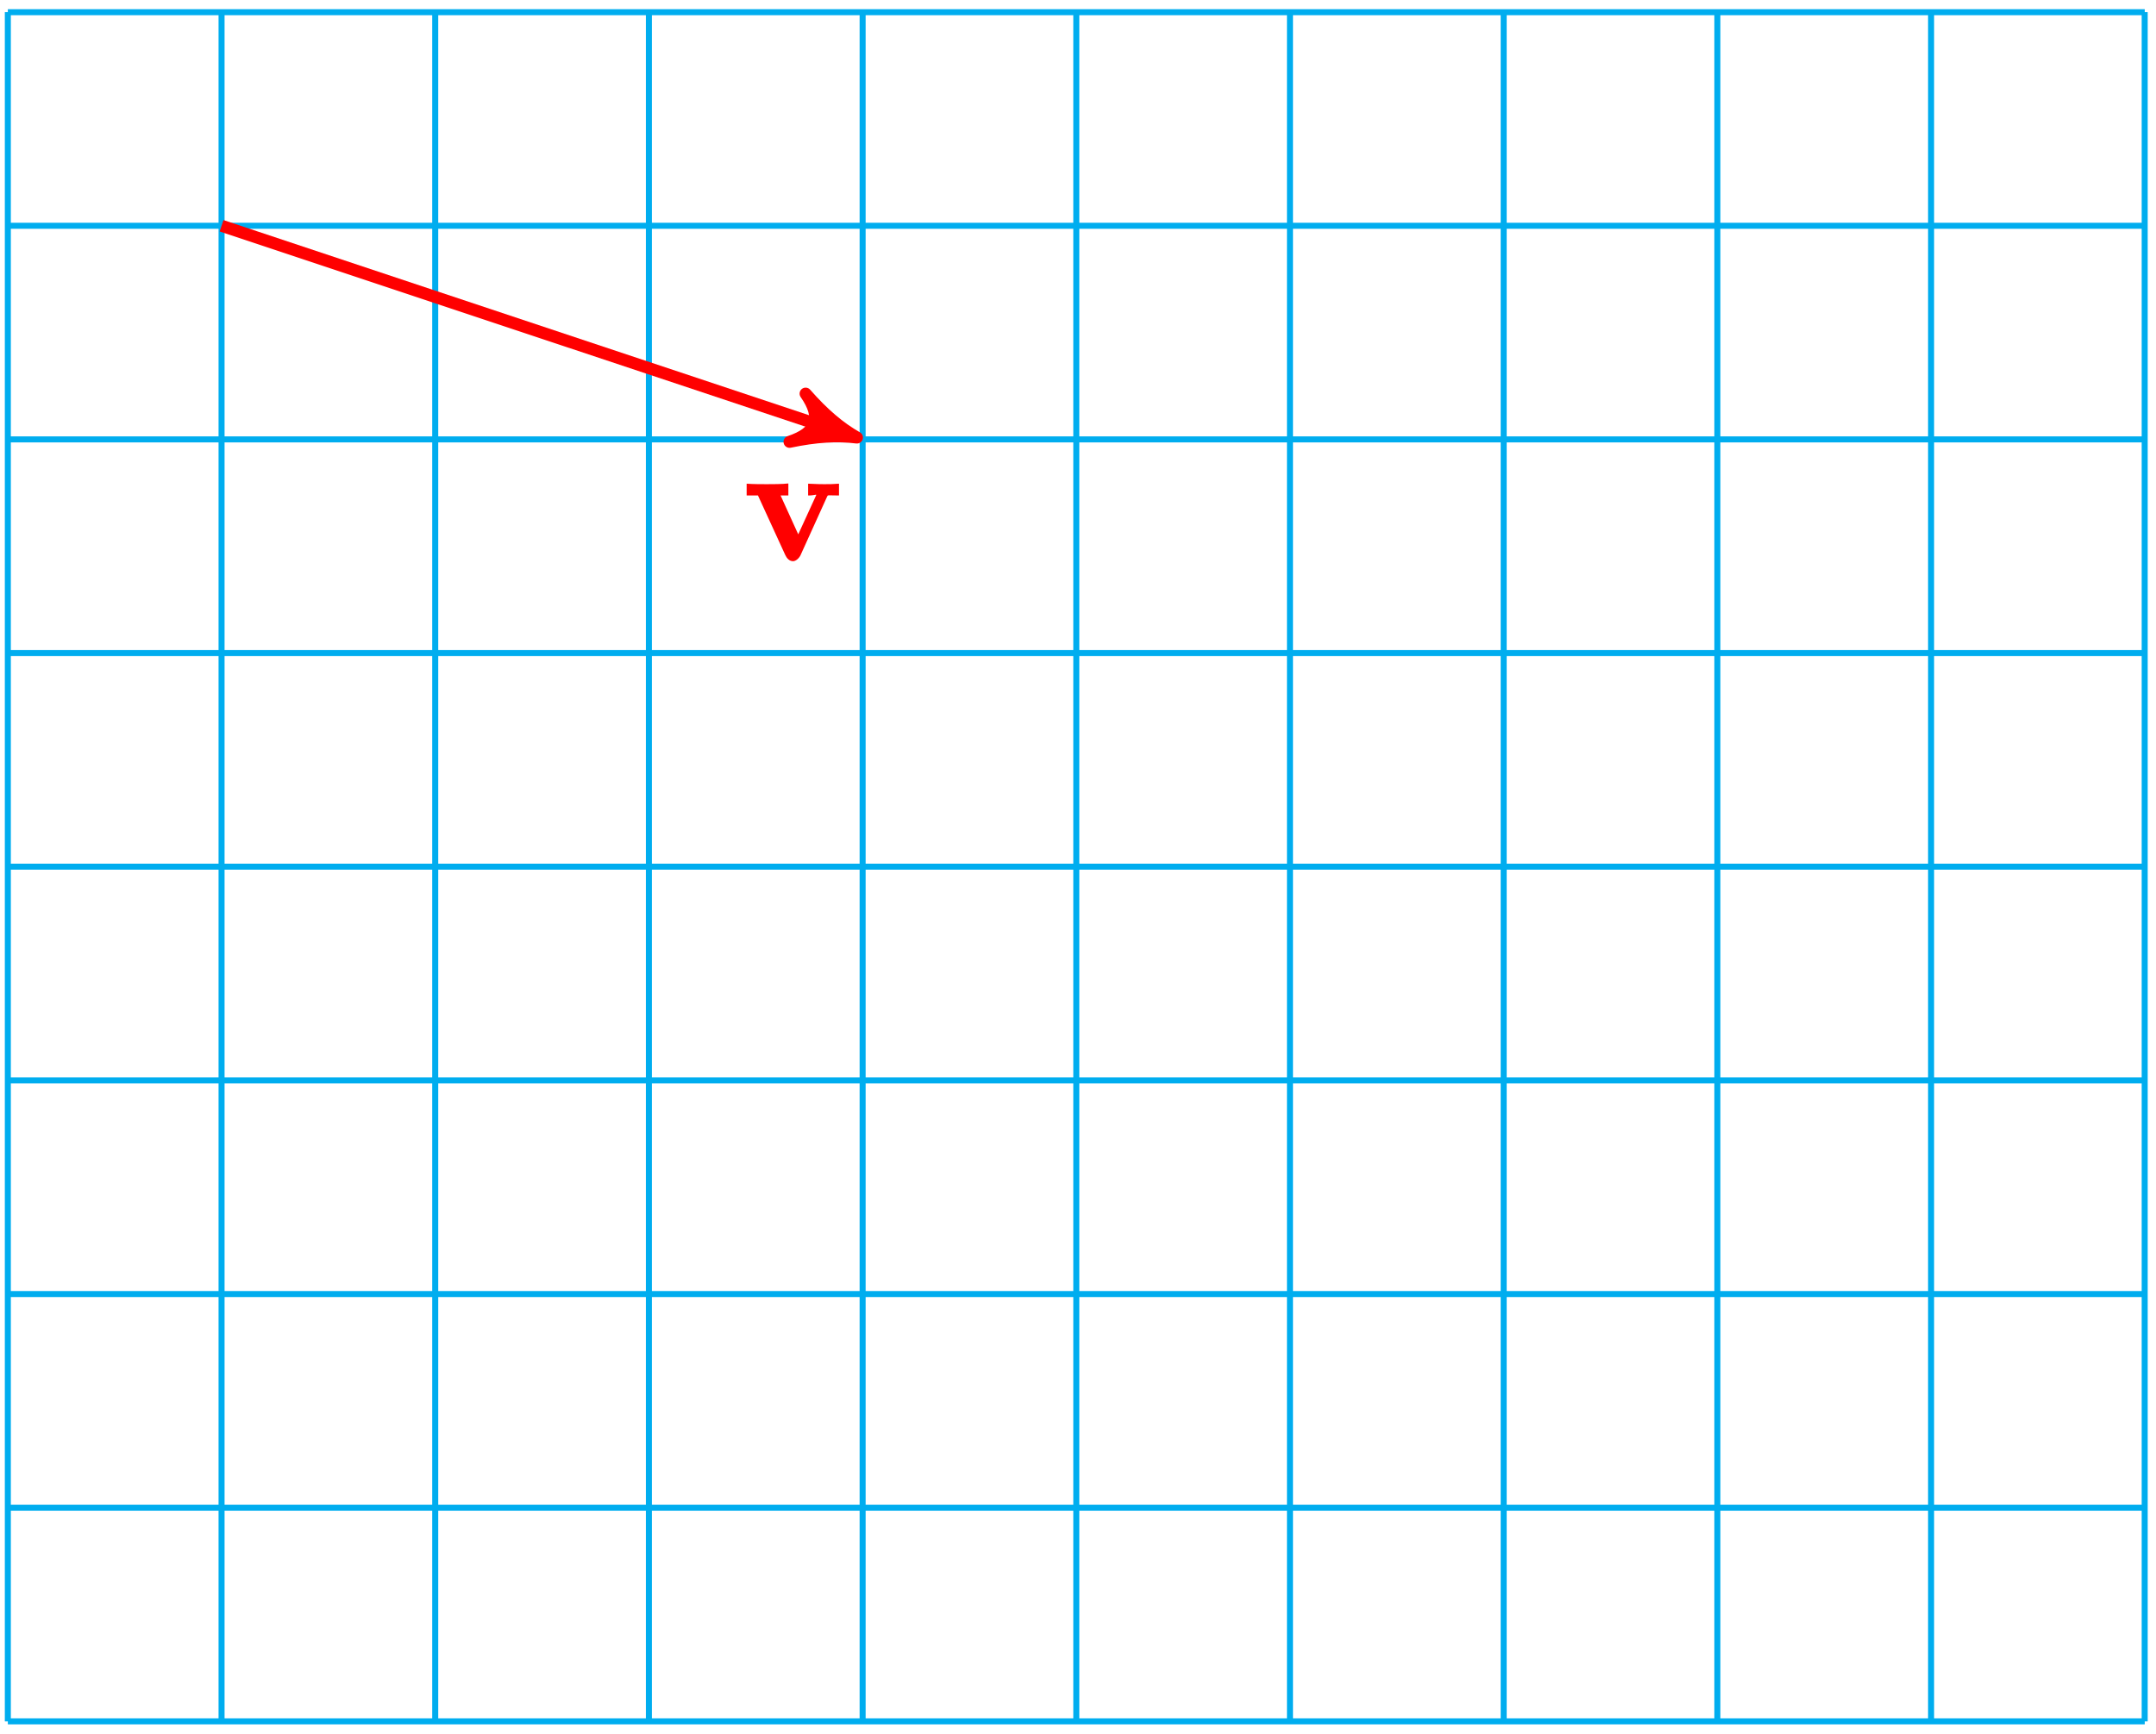
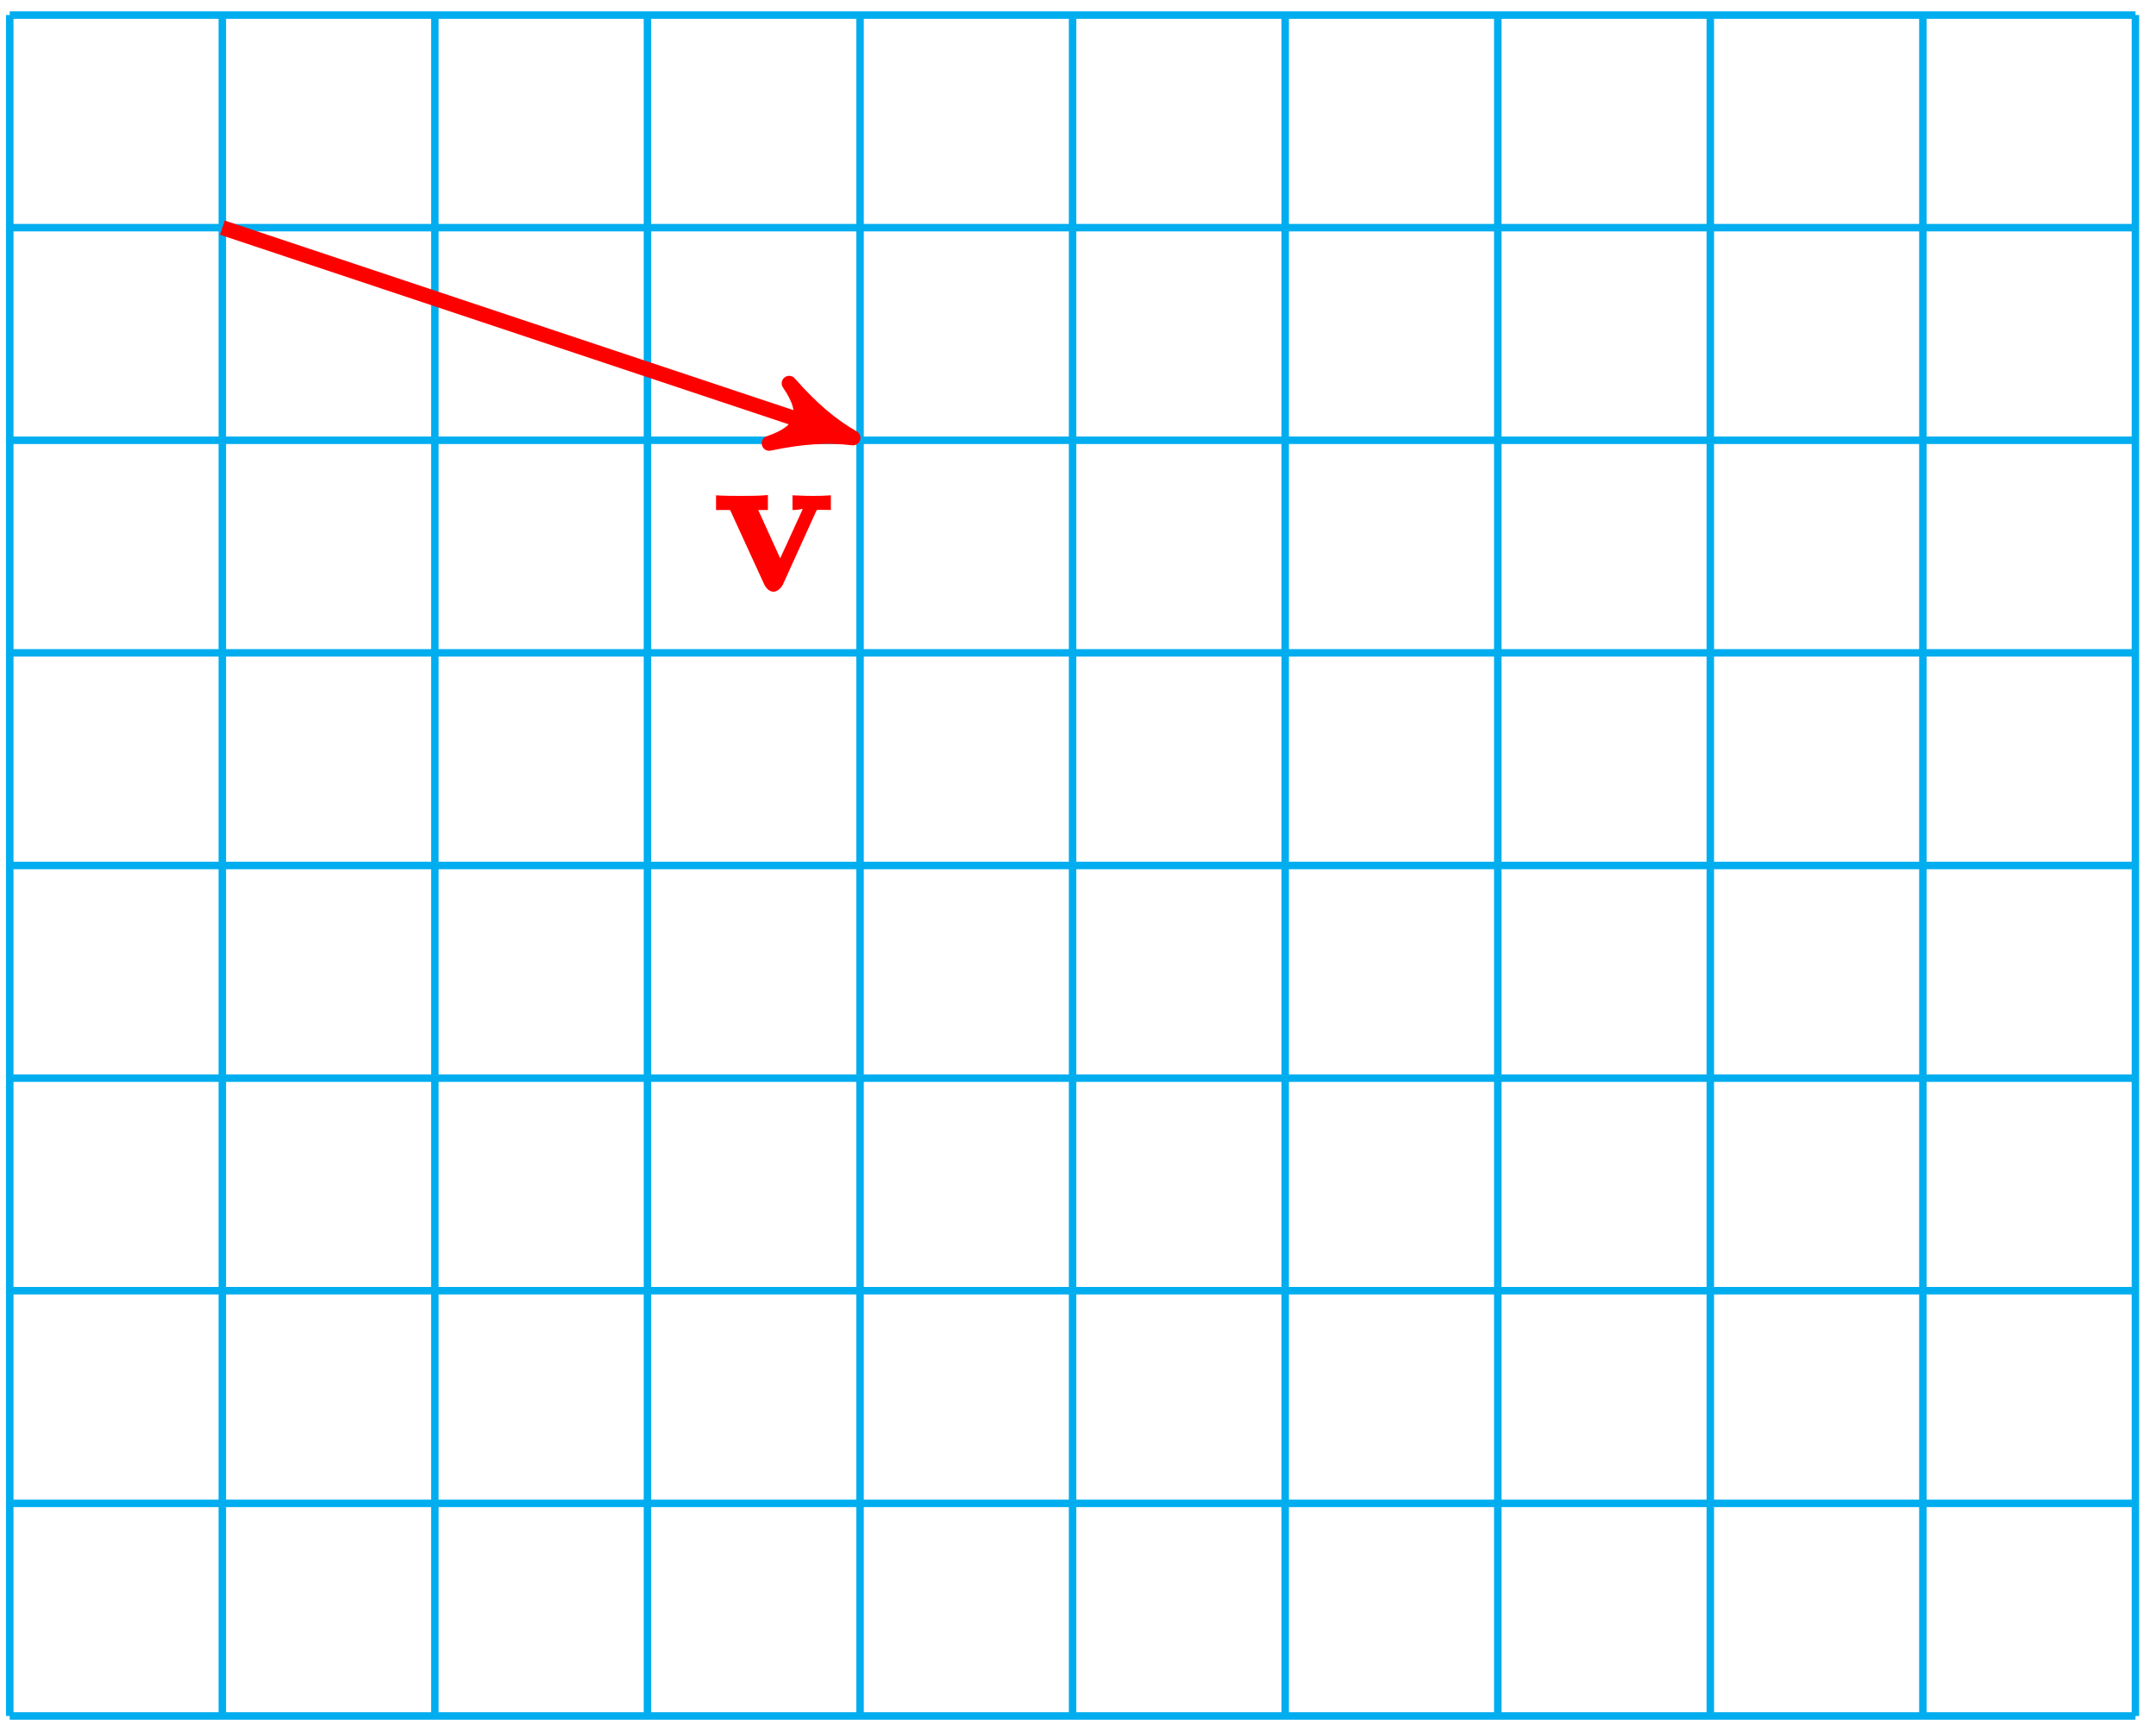
- <svg xmlns="http://www.w3.org/2000/svg" xmlns:xlink="http://www.w3.org/1999/xlink" width="143pt" height="115pt" viewBox="0 0 143 115" version="1.1">
+ <svg xmlns="http://www.w3.org/2000/svg" xmlns:xlink="http://www.w3.org/1999/xlink" width="115pt" height="92pt" viewBox="0 0 115 92" version="1.1">
  <defs>
    <g>
      <symbol overflow="visible" id="glyph0-0">
        <path style="stroke:none;" d="" />
      </symbol>
      <symbol overflow="visible" id="glyph0-1">
        <path style="stroke:none;" d="M 5.453 -4.219 C 5.531 -4.375 5.453 -4.312 6.25 -4.312 L 6.25 -5.094 C 5.734 -5.062 5.719 -5.062 5.281 -5.062 C 4.984 -5.062 4.969 -5.062 4.203 -5.094 L 4.203 -4.312 C 4.641 -4.312 4.734 -4.406 4.734 -4.344 C 4.734 -4.328 4.781 -4.422 4.828 -4.531 L 3.547 -1.734 L 2.375 -4.312 L 2.891 -4.312 L 2.891 -5.109 C 2.516 -5.062 1.766 -5.062 1.469 -5.062 C 1.156 -5.062 0.531 -5.062 0.125 -5.094 L 0.125 -4.312 L 0.875 -4.312 L 2.688 -0.359 C 2.781 -0.156 2.953 0.047 3.203 0.047 C 3.375 0.047 3.578 -0.125 3.688 -0.328 Z M 5.453 -4.219 " />
      </symbol>
    </g>
  </defs>
  <g id="surface1">
-     <path style="fill:none;stroke-width:0.399;stroke-linecap:butt;stroke-linejoin:miter;stroke:rgb(0%,67.839%,93.729%);stroke-opacity:1;stroke-miterlimit:10;" d="M -0 -0.001 L 141.734 -0.001 M -0 14.174 L 141.734 14.174 M -0 28.346 L 141.734 28.346 M -0 42.522 L 141.734 42.522 M -0 56.694 L 141.734 56.694 M -0 70.866 L 141.734 70.866 M -0 85.042 L 141.734 85.042 M -0 99.213 L 141.734 99.213 M -0 113.381 L 141.734 113.381 M -0 -0.001 L -0 113.385 M 14.175 -0.001 L 14.175 113.385 M 28.347 -0.001 L 28.347 113.385 M 42.519 -0.001 L 42.519 113.385 M 56.695 -0.001 L 56.695 113.385 M 70.867 -0.001 L 70.867 113.385 M 85.039 -0.001 L 85.039 113.385 M 99.214 -0.001 L 99.214 113.385 M 113.386 -0.001 L 113.386 113.385 M 127.562 -0.001 L 127.562 113.385 M 141.73 -0.001 L 141.73 113.385 " transform="matrix(1,0,0,-1,0.52,114.19)" />
-     <path style="fill:none;stroke-width:0.797;stroke-linecap:butt;stroke-linejoin:miter;stroke:rgb(100%,0%,0%);stroke-opacity:1;stroke-miterlimit:10;" d="M 14.175 99.213 L 55.332 85.495 " transform="matrix(1,0,0,-1,0.52,114.19)" />
-     <path style="fill-rule:nonzero;fill:rgb(100%,0%,0%);fill-opacity:1;stroke-width:0.797;stroke-linecap:butt;stroke-linejoin:round;stroke:rgb(100%,0%,0%);stroke-opacity:1;stroke-miterlimit:10;" d="M 1.037 0 C -0.259 0.259 -1.555 0.778 -3.107 1.684 C -1.555 0.519 -1.555 -0.518 -3.108 -1.682 C -1.555 -0.777 -0.259 -0.259 1.037 0 Z M 1.037 0 " transform="matrix(0.94963,0.31653,0.31653,-0.94963,55.85124,28.69548)" />
-     <path style=" stroke:none;fill-rule:nonzero;fill:rgb(100%,100%,100%);fill-opacity:1;" d="M 56.855 31.5 L 48.504 31.5 L 48.504 38.074 L 56.855 38.074 Z M 56.855 31.5 " />
+     <path style="fill:none;stroke-width:0.399;stroke-linecap:butt;stroke-linejoin:miter;stroke:rgb(0%,67.839%,93.729%);stroke-opacity:1;stroke-miterlimit:10;" d="M -0 -0.002 L 113.386 -0.002 M -0 11.338 L 113.386 11.338 M -0 22.678 L 113.386 22.678 M -0 34.014 L 113.386 34.014 M -0 45.354 L 113.386 45.354 M -0 56.694 L 113.386 56.694 M -0 68.03 L 113.386 68.03 M -0 79.369 L 113.386 79.369 M -0 90.705 L 113.386 90.705 M -0 -0.002 L -0 90.709 M 11.339 -0.002 L 11.339 90.709 M 22.675 -0.002 L 22.675 90.709 M 34.015 -0.002 L 34.015 90.709 M 45.355 -0.002 L 45.355 90.709 M 56.691 -0.002 L 56.691 90.709 M 68.031 -0.002 L 68.031 90.709 M 79.371 -0.002 L 79.371 90.709 M 90.707 -0.002 L 90.707 90.709 M 102.046 -0.002 L 102.046 90.709 M 113.382 -0.002 L 113.382 90.709 " transform="matrix(1,0,0,-1,0.52,91.51)" />
+     <path style="fill:none;stroke-width:0.797;stroke-linecap:butt;stroke-linejoin:miter;stroke:rgb(100%,0%,0%);stroke-opacity:1;stroke-miterlimit:10;" d="M 11.339 79.369 L 43.992 68.487 " transform="matrix(1,0,0,-1,0.52,91.51)" />
+     <path style="fill-rule:nonzero;fill:rgb(100%,0%,0%);fill-opacity:1;stroke-width:0.797;stroke-linecap:butt;stroke-linejoin:round;stroke:rgb(100%,0%,0%);stroke-opacity:1;stroke-miterlimit:10;" d="M 1.035 0.001 C -0.261 0.26 -1.555 0.775 -3.109 1.684 C -1.555 0.516 -1.553 -0.516 -3.109 -1.685 C -1.553 -0.775 -0.261 -0.258 1.035 0.001 Z M 1.035 0.001 " transform="matrix(0.94963,0.31654,0.31654,-0.94963,44.51297,23.02495)" />
+     <path style=" stroke:none;fill-rule:nonzero;fill:rgb(100%,100%,100%);fill-opacity:1;" d="M 45.516 25.832 L 37.168 25.832 L 37.168 32.406 L 45.516 32.406 Z M 45.516 25.832 " />
    <g style="fill:rgb(100%,0%,0%);fill-opacity:1;">
-       <use xlink:href="#glyph0-1" x="49.398" y="37.181" />
+       <use xlink:href="#glyph0-1" x="38.068" y="31.509" />
    </g>
  </g>
</svg>
